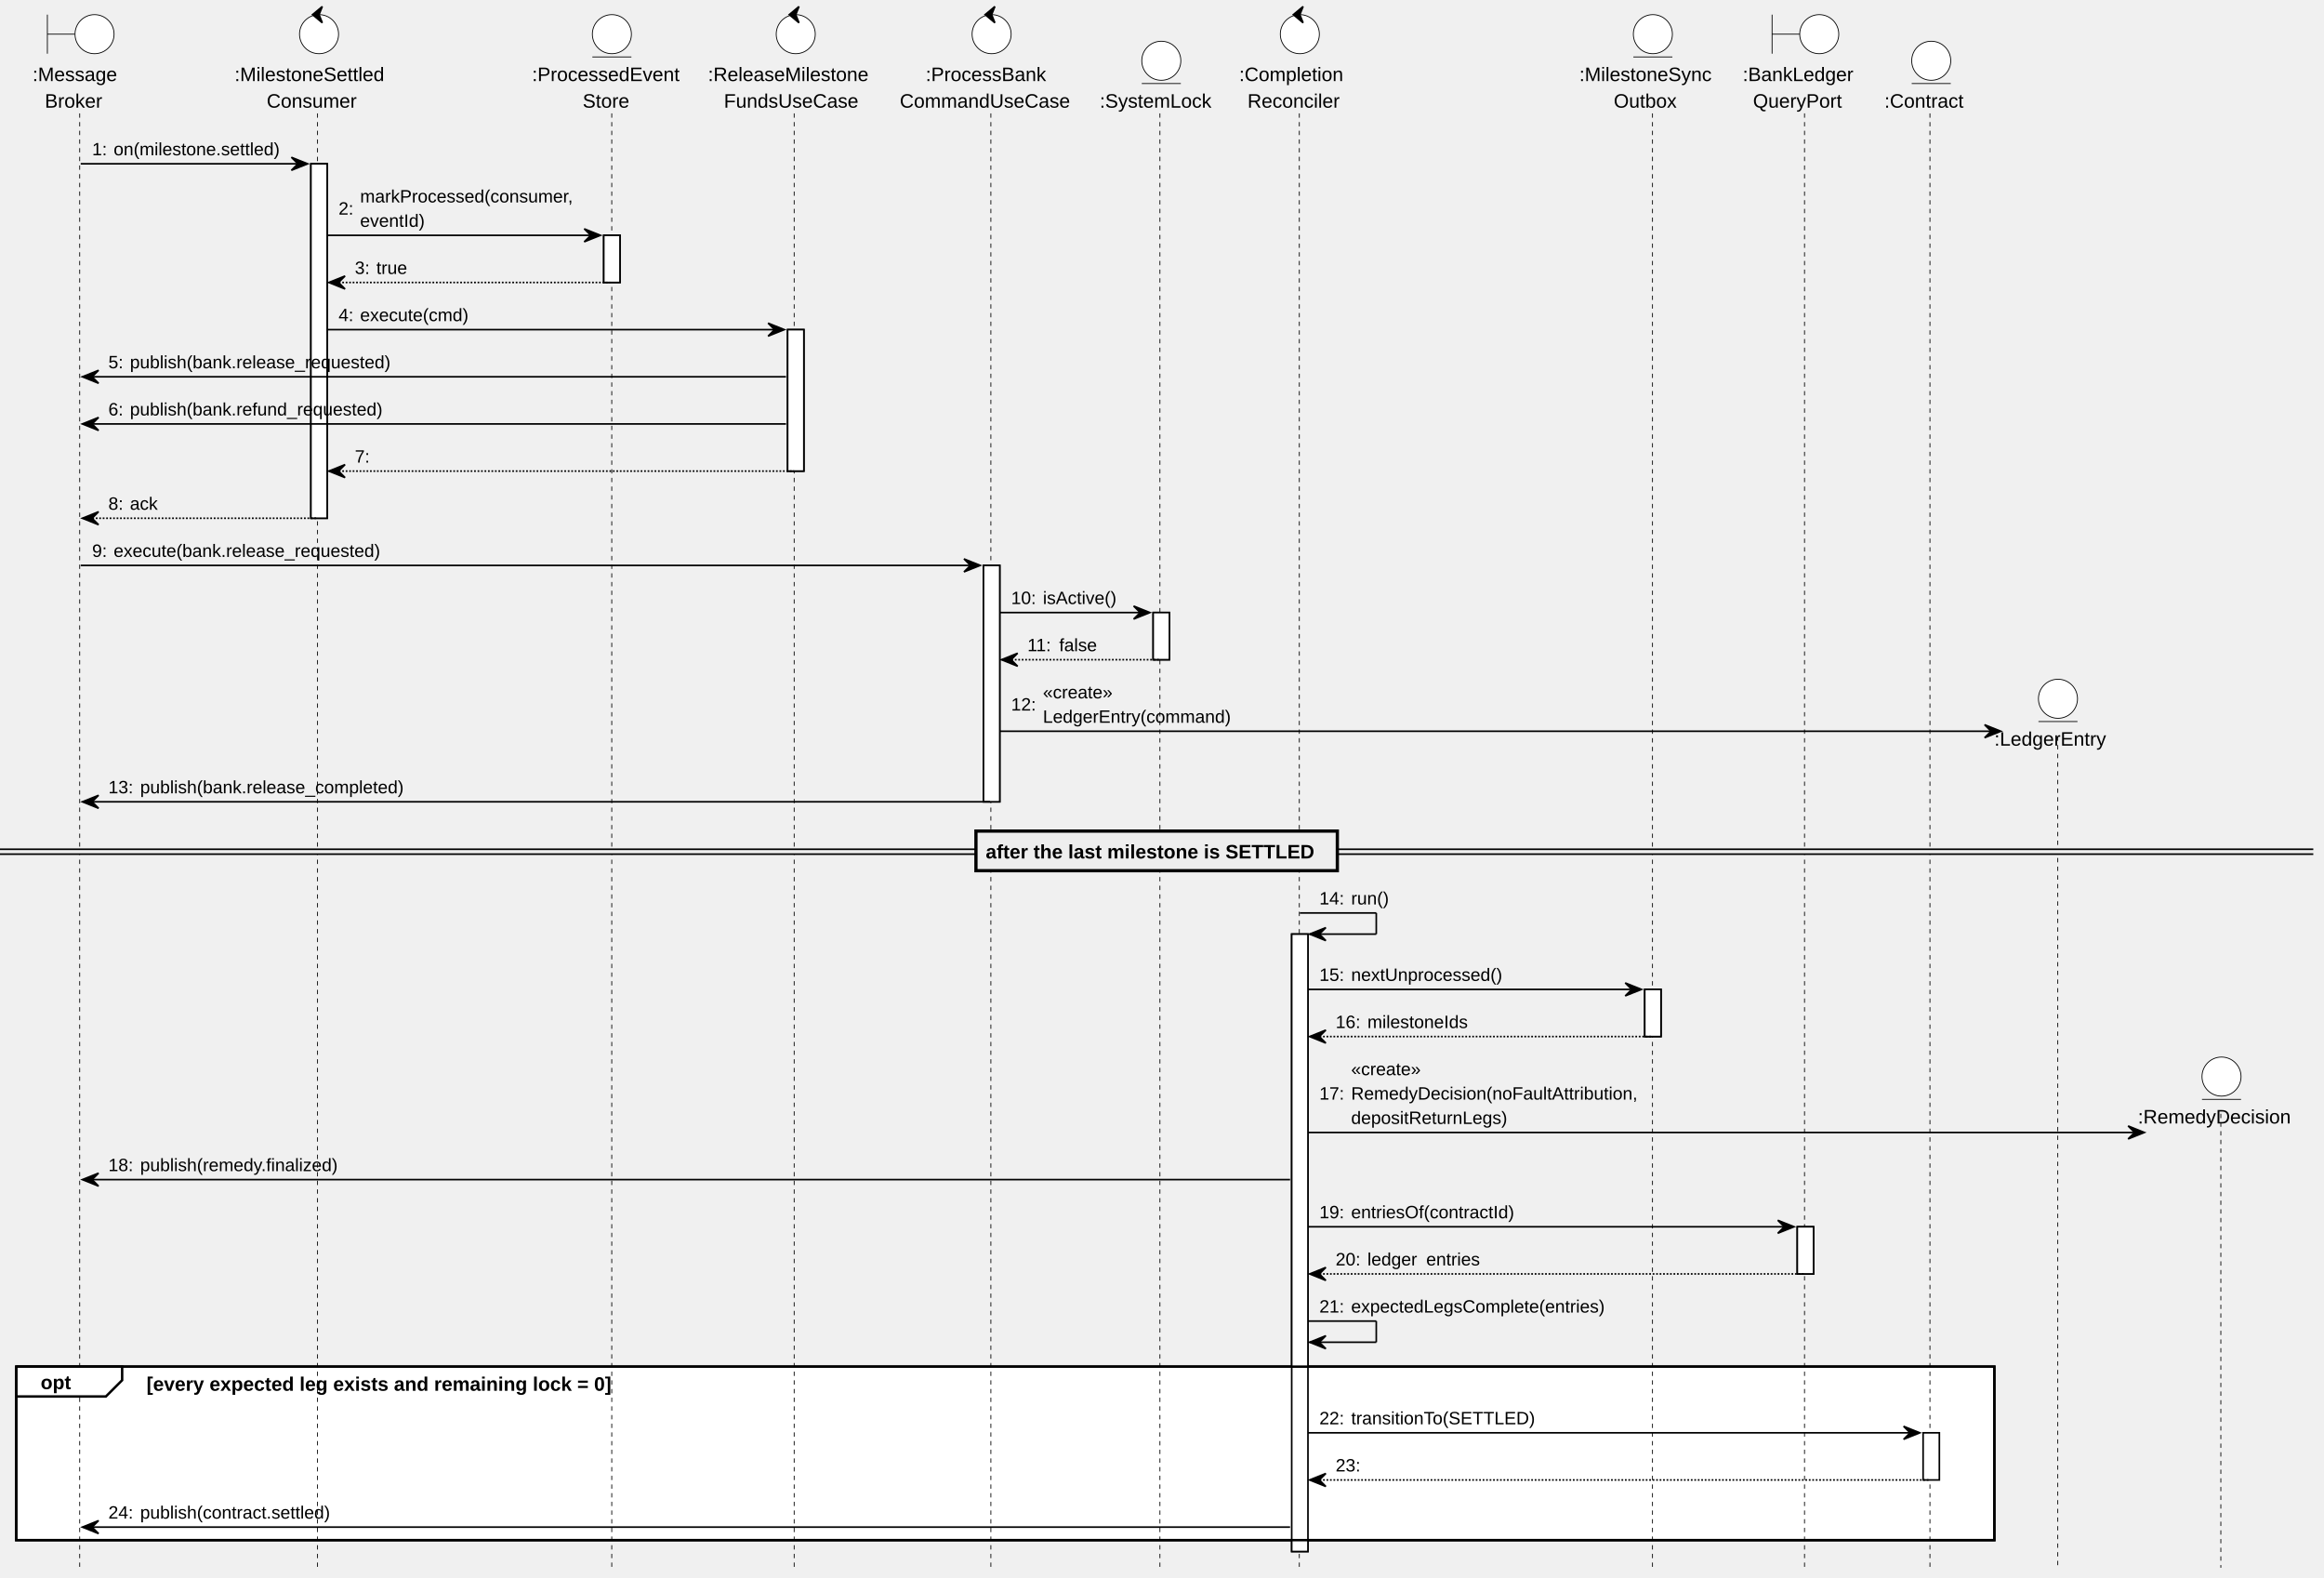
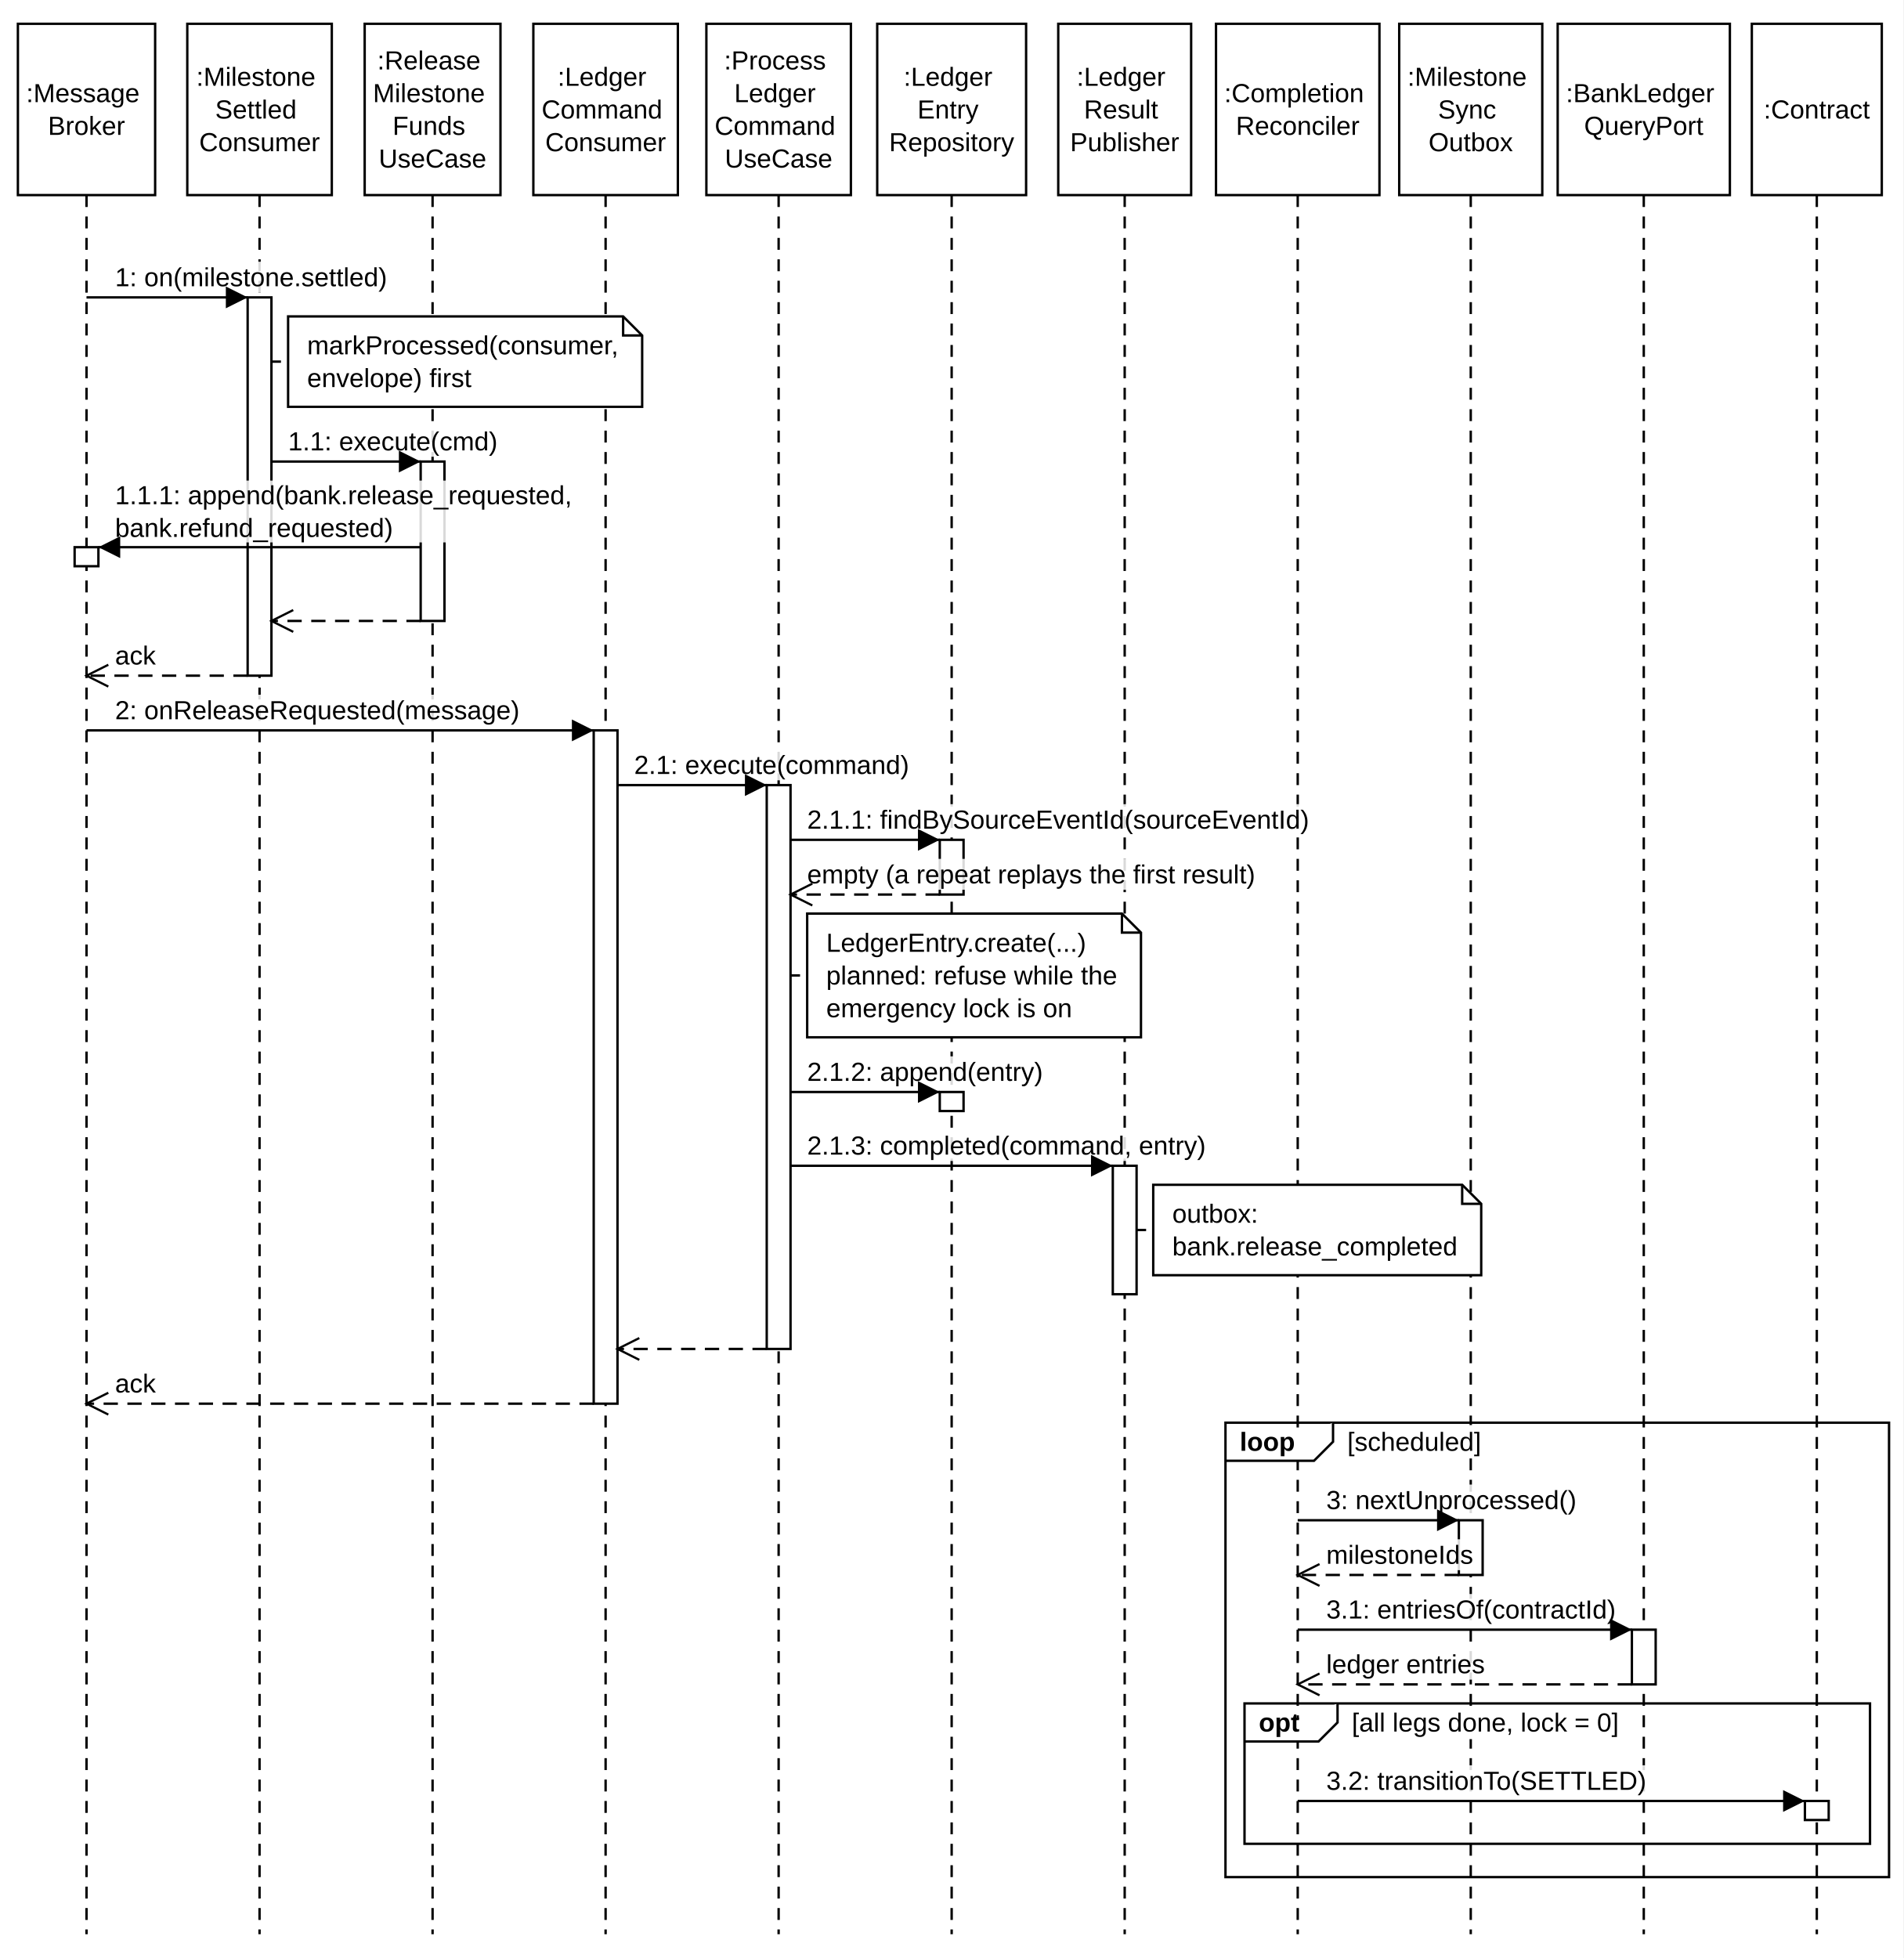
- <svg xmlns="http://www.w3.org/2000/svg" contentStyleType="text/css" height="1818.75px" preserveAspectRatio="none" style="width:2679px;height:1818px;background:#FFFFFF;" version="1.1" viewBox="0 0 2679 1818" width="2679.375px" zoomAndPan="magnify">
-   <defs />
-   <g>
-     <rect fill="#FFFFFF" height="408.478" style="stroke:#000000;stroke-width:1.875;" width="18.75" x="358.399" y="188.756" />
-     <rect fill="#FFFFFF" height="54.341" style="stroke:#000000;stroke-width:1.875;" width="18.75" x="695.967" y="271.188" />
-     <rect fill="#FFFFFF" height="163.023" style="stroke:#000000;stroke-width:1.875;" width="18.75" x="907.914" y="379.871" />
-     <rect fill="#FFFFFF" height="272.418" style="stroke:#000000;stroke-width:1.875;" width="18.75" x="1133.722" y="651.576" />
-     <rect fill="#FFFFFF" height="54.341" style="stroke:#000000;stroke-width:1.875;" width="18.75" x="1329.323" y="705.917" />
-     <rect fill="#FFFFFF" height="711.508" style="stroke:#000000;stroke-width:1.875;" width="18.75" x="1489.014" y="1076.48" />
-     <rect fill="#FFFFFF" height="54.341" style="stroke:#000000;stroke-width:1.875;" width="18.75" x="1895.975" y="1140.197" />
-     <rect fill="#FFFFFF" height="54.341" style="stroke:#000000;stroke-width:1.875;" width="18.75" x="2071.832" y="1413.743" />
-     <rect fill="#FFFFFF" height="54.341" style="stroke:#000000;stroke-width:1.875;" width="18.75" x="2216.864" y="1651.181" />
-     <rect fill="#FFFFFF" height="199.939" style="stroke:#000000;stroke-width:2.812;" width="2280.228" x="18.75" y="1574.925" />
-     <line style="stroke:#000000;stroke-width:0.938;stroke-dasharray:5.0,5.0;" x1="91.875" x2="91.875" y1="130.665" y2="1806.738" />
-     <line style="stroke:#000000;stroke-width:0.938;stroke-dasharray:5.0,5.0;" x1="366.041" x2="366.041" y1="130.665" y2="1806.738" />
-     <line style="stroke:#000000;stroke-width:0.938;stroke-dasharray:5.0,5.0;" x1="705.202" x2="705.202" y1="130.665" y2="1806.738" />
-     <line style="stroke:#000000;stroke-width:0.938;stroke-dasharray:5.0,5.0;" x1="915.481" x2="915.481" y1="130.665" y2="1806.738" />
-     <line style="stroke:#000000;stroke-width:0.938;stroke-dasharray:5.0,5.0;" x1="1142.223" x2="1142.223" y1="130.665" y2="1806.738" />
-     <line style="stroke:#000000;stroke-width:0.938;stroke-dasharray:5.0,5.0;" x1="1337.097" x2="1337.097" y1="130.665" y2="1806.738" />
-     <line style="stroke:#000000;stroke-width:0.938;stroke-dasharray:5.0,5.0;" x1="1497.8" x2="1497.8" y1="130.665" y2="1806.738" />
-     <line style="stroke:#000000;stroke-width:0.938;stroke-dasharray:5.0,5.0;" x1="1904.91" x2="1904.91" y1="130.665" y2="1806.738" />
-     <line style="stroke:#000000;stroke-width:0.938;stroke-dasharray:5.0,5.0;" x1="2080.164" x2="2080.164" y1="130.665" y2="1806.738" />
-     <line style="stroke:#000000;stroke-width:0.938;stroke-dasharray:5.0,5.0;" x1="2224.75" x2="2224.75" y1="130.665" y2="1806.738" />
-     <line style="stroke:#000000;stroke-width:0.938;stroke-dasharray:5.0,5.0;" x1="2372.103" x2="2372.103" y1="848.706" y2="1806.738" />
-     <line style="stroke:#000000;stroke-width:0.938;stroke-dasharray:5.0,5.0;" x1="2560.077" x2="2560.077" y1="1283.549" y2="1806.738" />
-     <text fill="#000000" font-family="Arial" font-size="22.5" lengthAdjust="spacing" textLength="99.833" x="37.5" y="93.428">:Message</text>
-     <text fill="#000000" font-family="Arial" font-size="22.5" lengthAdjust="spacing" textLength="71.528" x="51.653" y="124.073">Broker</text>
-     <path d="M54.604,16.875 L54.604,61.875 M54.604,39.375 L86.479,39.375 " fill="none" style="stroke:#000000;stroke-width:0.938;" />
-     <ellipse cx="108.979" cy="39.375" fill="#FFFFFF" rx="22.5" ry="22.5" style="stroke:#000000;stroke-width:0.938;" />
-     <text fill="#000000" font-family="Arial" font-size="22.5" lengthAdjust="spacing" textLength="183.466" x="270.416" y="93.428">:MilestoneSettled</text>
-     <text fill="#000000" font-family="Arial" font-size="22.5" lengthAdjust="spacing" textLength="109.441" x="307.429" y="124.073">Consumer</text>
-     <ellipse cx="367.774" cy="39.375" fill="#FFFFFF" rx="22.5" ry="22.5" style="stroke:#000000;stroke-width:0.938;" />
-     <polygon fill="#000000" points="360.274,16.875,371.524,7.5,367.774,16.875,371.524,26.25,360.274,16.875" style="stroke:#000000;stroke-width:1.875;" />
-     <text fill="#000000" font-family="Arial" font-size="22.5" lengthAdjust="spacing" textLength="172.779" x="613.327" y="93.428">:ProcessedEvent</text>
-     <text fill="#000000" font-family="Arial" font-size="22.5" lengthAdjust="spacing" textLength="56.07" x="671.682" y="124.073">Store</text>
-     <ellipse cx="705.342" cy="39.375" fill="#FFFFFF" rx="22.5" ry="22.5" style="stroke:#000000;stroke-width:0.938;" />
-     <line style="stroke:#000000;stroke-width:0.938;" x1="682.842" x2="727.842" y1="65.625" y2="65.625" />
-     <text fill="#000000" font-family="Arial" font-size="22.5" lengthAdjust="spacing" textLength="191.116" x="816.106" y="93.428">:ReleaseMilestone</text>
-     <text fill="#000000" font-family="Arial" font-size="22.5" lengthAdjust="spacing" textLength="154.329" x="834.5" y="124.073">FundsUseCase</text>
-     <ellipse cx="917.289" cy="39.375" fill="#FFFFFF" rx="22.5" ry="22.5" style="stroke:#000000;stroke-width:0.938;" />
-     <polygon fill="#000000" points="909.789,16.875,921.039,7.5,917.289,16.875,921.039,26.25,909.789,16.875" style="stroke:#000000;stroke-width:1.875;" />
-     <text fill="#000000" font-family="Arial" font-size="22.5" lengthAdjust="spacing" textLength="140.761" x="1067.091" y="93.428">:ProcessBank</text>
-     <text fill="#000000" font-family="Arial" font-size="22.5" lengthAdjust="spacing" textLength="200.499" x="1037.223" y="124.073">CommandUseCase</text>
-     <ellipse cx="1143.097" cy="39.375" fill="#FFFFFF" rx="22.5" ry="22.5" style="stroke:#000000;stroke-width:0.938;" />
-     <polygon fill="#000000" points="1135.597,16.875,1146.847,7.5,1143.097,16.875,1146.847,26.25,1135.597,16.875" style="stroke:#000000;stroke-width:1.875;" />
-     <text fill="#000000" font-family="Arial" font-size="22.5" lengthAdjust="spacing" textLength="130.703" x="1267.722" y="124.073">:SystemLock</text>
-     <ellipse cx="1338.698" cy="70.02" fill="#FFFFFF" rx="22.5" ry="22.5" style="stroke:#000000;stroke-width:0.938;" />
-     <line style="stroke:#000000;stroke-width:0.938;" x1="1316.198" x2="1361.198" y1="96.27" y2="96.27" />
-     <text fill="#000000" font-family="Arial" font-size="22.5" lengthAdjust="spacing" textLength="128.678" x="1428.425" y="93.428">:Completion</text>
-     <text fill="#000000" font-family="Arial" font-size="22.5" lengthAdjust="spacing" textLength="109.396" x="1438.066" y="124.073">Reconciler</text>
-     <ellipse cx="1498.389" cy="39.375" fill="#FFFFFF" rx="22.5" ry="22.5" style="stroke:#000000;stroke-width:0.938;" />
-     <polygon fill="#000000" points="1490.889,16.875,1502.139,7.5,1498.389,16.875,1502.139,26.25,1490.889,16.875" style="stroke:#000000;stroke-width:1.875;" />
-     <text fill="#000000" font-family="Arial" font-size="22.5" lengthAdjust="spacing" textLength="158.379" x="1820.535" y="93.428">:MilestoneSync</text>
-     <text fill="#000000" font-family="Arial" font-size="22.5" lengthAdjust="spacing" textLength="78.953" x="1860.248" y="124.073">Outbox</text>
-     <ellipse cx="1905.35" cy="39.375" fill="#FFFFFF" rx="22.5" ry="22.5" style="stroke:#000000;stroke-width:0.938;" />
-     <line style="stroke:#000000;stroke-width:0.938;" x1="1882.85" x2="1927.85" y1="65.625" y2="65.625" />
-     <text fill="#000000" font-family="Arial" font-size="22.5" lengthAdjust="spacing" textLength="133.336" x="2008.914" y="93.428">:BankLedger</text>
-     <text fill="#000000" font-family="Arial" font-size="22.5" lengthAdjust="spacing" textLength="109.576" x="2020.794" y="124.073">QueryPort</text>
-     <path d="M2042.77,16.875 L2042.77,61.875 M2042.77,39.375 L2074.645,39.375 " fill="none" style="stroke:#000000;stroke-width:0.938;" />
-     <ellipse cx="2097.145" cy="39.375" fill="#FFFFFF" rx="22.5" ry="22.5" style="stroke:#000000;stroke-width:0.938;" />
-     <text fill="#000000" font-family="Arial" font-size="22.5" lengthAdjust="spacing" textLength="96.728" x="2172.25" y="124.073">:Contract</text>
-     <ellipse cx="2226.239" cy="70.02" fill="#FFFFFF" rx="22.5" ry="22.5" style="stroke:#000000;stroke-width:0.938;" />
-     <line style="stroke:#000000;stroke-width:0.938;" x1="2203.739" x2="2248.739" y1="96.27" y2="96.27" />
-     <rect fill="#FFFFFF" height="408.478" style="stroke:#000000;stroke-width:1.875;" width="18.75" x="358.399" y="188.756" />
-     <rect fill="#FFFFFF" height="54.341" style="stroke:#000000;stroke-width:1.875;" width="18.75" x="695.967" y="271.188" />
-     <rect fill="#FFFFFF" height="163.023" style="stroke:#000000;stroke-width:1.875;" width="18.75" x="907.914" y="379.871" />
-     <rect fill="#FFFFFF" height="272.418" style="stroke:#000000;stroke-width:1.875;" width="18.75" x="1133.722" y="651.576" />
-     <rect fill="#FFFFFF" height="54.341" style="stroke:#000000;stroke-width:1.875;" width="18.75" x="1329.323" y="705.917" />
-     <rect fill="#FFFFFF" height="711.508" style="stroke:#000000;stroke-width:1.875;" width="18.75" x="1489.014" y="1076.48" />
-     <rect fill="#FFFFFF" height="54.341" style="stroke:#000000;stroke-width:1.875;" width="18.75" x="1895.975" y="1140.197" />
-     <rect fill="#FFFFFF" height="54.341" style="stroke:#000000;stroke-width:1.875;" width="18.75" x="2071.832" y="1413.743" />
-     <rect fill="#FFFFFF" height="54.341" style="stroke:#000000;stroke-width:1.875;" width="18.75" x="2216.864" y="1651.181" />
-     <polygon fill="#000000" points="335.899,181.256,354.649,188.756,335.899,196.256,343.399,188.756" style="stroke:#000000;stroke-width:1.875;" />
-     <line style="stroke:#000000;stroke-width:1.875;" x1="93.042" x2="347.149" y1="188.756" y2="188.756" />
-     <text fill="#000000" font-family="Arial" font-size="20.625" lengthAdjust="spacing" textLength="17.325" x="106.167" y="178.963">1:</text>
-     <text fill="#000000" font-family="Arial" font-size="20.625" lengthAdjust="spacing" textLength="204.908" x="130.992" y="178.963">on(milestone.settled)</text>
-     <polygon fill="#000000" points="673.467,263.688,692.217,271.188,673.467,278.688,680.967,271.188" style="stroke:#000000;stroke-width:1.875;" />
-     <line style="stroke:#000000;stroke-width:1.875;" x1="377.149" x2="684.717" y1="271.188" y2="271.188" />
-     <text fill="#000000" font-family="Arial" font-size="20.625" lengthAdjust="spacing" textLength="17.325" x="390.274" y="247.35">2:</text>
-     <text fill="#000000" font-family="Arial" font-size="20.625" lengthAdjust="spacing" textLength="258.368" x="415.099" y="233.304">markProcessed(consumer,</text>
-     <text fill="#000000" font-family="Arial" font-size="20.625" lengthAdjust="spacing" textLength="79.797" x="415.099" y="261.396">eventId)</text>
-     <polygon fill="#000000" points="397.774,318.03,379.024,325.53,397.774,333.03,390.274,325.53" style="stroke:#000000;stroke-width:1.875;" />
-     <line style="stroke:#000000;stroke-width:1.875;stroke-dasharray:2.0,2.0;" x1="386.524" x2="703.467" y1="325.53" y2="325.53" />
-     <text fill="#000000" font-family="Arial" font-size="20.625" lengthAdjust="spacing" textLength="17.325" x="409.024" y="315.736">3:</text>
-     <text fill="#000000" font-family="Arial" font-size="20.625" lengthAdjust="spacing" textLength="40.342" x="433.849" y="315.736">true</text>
-     <polygon fill="#000000" points="885.414,372.371,904.164,379.871,885.414,387.371,892.914,379.871" style="stroke:#000000;stroke-width:1.875;" />
-     <line style="stroke:#000000;stroke-width:1.875;" x1="377.149" x2="896.664" y1="379.871" y2="379.871" />
-     <text fill="#000000" font-family="Arial" font-size="20.625" lengthAdjust="spacing" textLength="17.325" x="390.274" y="370.077">4:</text>
-     <text fill="#000000" font-family="Arial" font-size="20.625" lengthAdjust="spacing" textLength="130.143" x="415.099" y="370.077">execute(cmd)</text>
-     <polygon fill="#000000" points="113.667,426.712,94.917,434.212,113.667,441.712,106.167,434.212" style="stroke:#000000;stroke-width:1.875;" />
-     <line style="stroke:#000000;stroke-width:1.875;" x1="102.417" x2="906.039" y1="434.212" y2="434.212" />
-     <text fill="#000000" font-family="Arial" font-size="20.625" lengthAdjust="spacing" textLength="17.325" x="124.917" y="424.419">5:</text>
-     <text fill="#000000" font-family="Arial" font-size="20.625" lengthAdjust="spacing" textLength="315.498" x="149.742" y="424.419">publish(bank.release_requested)</text>
-     <polygon fill="#000000" points="113.667,481.053,94.917,488.553,113.667,496.053,106.167,488.553" style="stroke:#000000;stroke-width:1.875;" />
-     <line style="stroke:#000000;stroke-width:1.875;" x1="102.417" x2="906.039" y1="488.553" y2="488.553" />
-     <text fill="#000000" font-family="Arial" font-size="20.625" lengthAdjust="spacing" textLength="17.325" x="124.917" y="478.76">6:</text>
-     <text fill="#000000" font-family="Arial" font-size="20.625" lengthAdjust="spacing" textLength="310.734" x="149.742" y="478.76">publish(bank.refund_requested)</text>
-     <polygon fill="#000000" points="397.774,535.394,379.024,542.894,397.774,550.394,390.274,542.894" style="stroke:#000000;stroke-width:1.875;" />
-     <line style="stroke:#000000;stroke-width:1.875;stroke-dasharray:2.0,2.0;" x1="386.524" x2="915.414" y1="542.894" y2="542.894" />
-     <text fill="#000000" font-family="Arial" font-size="20.625" lengthAdjust="spacing" textLength="17.325" x="409.024" y="533.101">7:</text>
-     <text fill="#000000" font-family="Arial" font-size="20.625" lengthAdjust="spacing" textLength="5.362" x="433.849" y="533.101"> </text>
-     <polygon fill="#000000" points="113.667,589.735,94.917,597.235,113.667,604.735,106.167,597.235" style="stroke:#000000;stroke-width:1.875;" />
-     <line style="stroke:#000000;stroke-width:1.875;stroke-dasharray:2.0,2.0;" x1="102.417" x2="365.899" y1="597.235" y2="597.235" />
-     <text fill="#000000" font-family="Arial" font-size="20.625" lengthAdjust="spacing" textLength="17.325" x="124.917" y="587.442">8:</text>
-     <text fill="#000000" font-family="Arial" font-size="20.625" lengthAdjust="spacing" textLength="32.484" x="149.742" y="587.442">ack</text>
-     <polygon fill="#000000" points="1111.222,644.076,1129.972,651.576,1111.222,659.076,1118.722,651.576" style="stroke:#000000;stroke-width:1.875;" />
-     <line style="stroke:#000000;stroke-width:1.875;" x1="93.042" x2="1122.472" y1="651.576" y2="651.576" />
-     <text fill="#000000" font-family="Arial" font-size="20.625" lengthAdjust="spacing" textLength="17.325" x="106.167" y="641.783">9:</text>
-     <text fill="#000000" font-family="Arial" font-size="20.625" lengthAdjust="spacing" textLength="320.015" x="130.992" y="641.783">execute(bank.release_requested)</text>
-     <polygon fill="#000000" points="1306.823,698.417,1325.573,705.917,1306.823,713.417,1314.323,705.917" style="stroke:#000000;stroke-width:1.875;" />
-     <line style="stroke:#000000;stroke-width:1.875;" x1="1152.472" x2="1318.073" y1="705.917" y2="705.917" />
-     <text fill="#000000" font-family="Arial" font-size="20.625" lengthAdjust="spacing" textLength="29.122" x="1165.597" y="696.124">10:</text>
-     <text fill="#000000" font-family="Arial" font-size="20.625" lengthAdjust="spacing" textLength="85.531" x="1202.219" y="696.124">isActive()</text>
-     <polygon fill="#000000" points="1173.097,752.758,1154.347,760.258,1173.097,767.758,1165.597,760.258" style="stroke:#000000;stroke-width:1.875;" />
-     <line style="stroke:#000000;stroke-width:1.875;stroke-dasharray:2.0,2.0;" x1="1161.847" x2="1336.823" y1="760.258" y2="760.258" />
-     <text fill="#000000" font-family="Arial" font-size="20.625" lengthAdjust="spacing" textLength="29.122" x="1184.347" y="750.465">11:</text>
-     <text fill="#000000" font-family="Arial" font-size="20.625" lengthAdjust="spacing" textLength="45.498" x="1220.969" y="750.465">false</text>
-     <polygon fill="#000000" points="2287.728,835.19,2306.478,842.69,2287.728,850.19,2295.228,842.69" style="stroke:#000000;stroke-width:1.875;" />
-     <line style="stroke:#000000;stroke-width:1.875;" x1="1152.472" x2="2298.978" y1="842.69" y2="842.69" />
-     <text fill="#000000" font-family="Arial" font-size="20.625" lengthAdjust="spacing" textLength="29.122" x="1165.597" y="818.851">12:</text>
-     <text fill="#000000" font-family="Arial" font-size="20.625" lengthAdjust="spacing" textLength="81.695" x="1202.219" y="804.806">«create»</text>
-     <text fill="#000000" font-family="Arial" font-size="20.625" lengthAdjust="spacing" textLength="228.977" x="1202.219" y="832.897">LedgerEntry(command)</text>
-     <text fill="#000000" font-family="Arial" font-size="22.5" lengthAdjust="spacing" textLength="135.473" x="2298.978" y="859.311">:LedgerEntry</text>
-     <ellipse cx="2372.34" cy="805.258" fill="#FFFFFF" rx="22.5" ry="22.5" style="stroke:#000000;stroke-width:0.938;" />
-     <line style="stroke:#000000;stroke-width:0.938;" x1="2349.84" x2="2394.84" y1="831.508" y2="831.508" />
-     <polygon fill="#000000" points="113.667,916.494,94.917,923.994,113.667,931.494,106.167,923.994" style="stroke:#000000;stroke-width:1.875;" />
-     <line style="stroke:#000000;stroke-width:1.875;" x1="102.417" x2="1141.222" y1="923.994" y2="923.994" />
-     <text fill="#000000" font-family="Arial" font-size="20.625" lengthAdjust="spacing" textLength="29.122" x="124.917" y="914.201">13:</text>
-     <text fill="#000000" font-family="Arial" font-size="20.625" lengthAdjust="spacing" textLength="319.706" x="161.539" y="914.201">publish(bank.release_completed)</text>
-     <rect fill="#EEEEEE" height="5.625" style="stroke:#EEEEEE;stroke-width:1.875;" width="2666.653" x="0" y="978.692" />
-     <line style="stroke:#000000;stroke-width:1.875;" x1="0" x2="2666.653" y1="978.692" y2="978.692" />
-     <line style="stroke:#000000;stroke-width:1.875;" x1="0" x2="2666.653" y1="984.317" y2="984.317" />
-     <rect fill="#EEEEEE" height="45.645" style="stroke:#000000;stroke-width:3.75;" width="416.594" x="1125.03" y="957.744" />
-     <text fill="#000000" font-family="Arial" font-size="22.5" font-weight="bold" lengthAdjust="spacing" textLength="384.494" x="1136.28" y="989.297">after the last milestone is SETTLED</text>
-     <line style="stroke:#000000;stroke-width:1.875;" x1="1498.389" x2="1586.514" y1="1052.105" y2="1052.105" />
-     <line style="stroke:#000000;stroke-width:1.875;" x1="1586.514" x2="1586.514" y1="1052.105" y2="1076.48" />
-     <line style="stroke:#000000;stroke-width:1.875;" x1="1509.639" x2="1586.514" y1="1076.48" y2="1076.48" />
-     <polygon fill="#000000" points="1528.389,1068.98,1509.639,1076.48,1528.389,1083.98,1520.889,1076.48" style="stroke:#000000;stroke-width:1.875;" />
-     <text fill="#000000" font-family="Arial" font-size="20.625" lengthAdjust="spacing" textLength="29.122" x="1520.889" y="1042.312">14:</text>
-     <text fill="#000000" font-family="Arial" font-size="20.625" lengthAdjust="spacing" textLength="46.385" x="1557.511" y="1042.312">run()</text>
-     <polygon fill="#000000" points="1873.475,1132.697,1892.225,1140.197,1873.475,1147.697,1880.975,1140.197" style="stroke:#000000;stroke-width:1.875;" />
-     <line style="stroke:#000000;stroke-width:1.875;" x1="1507.764" x2="1884.725" y1="1140.197" y2="1140.197" />
-     <text fill="#000000" font-family="Arial" font-size="20.625" lengthAdjust="spacing" textLength="29.122" x="1520.889" y="1130.403">15:</text>
-     <text fill="#000000" font-family="Arial" font-size="20.625" lengthAdjust="spacing" textLength="182.22" x="1557.511" y="1130.403">nextUnprocessed()</text>
-     <polygon fill="#000000" points="1528.389,1187.037,1509.639,1194.537,1528.389,1202.037,1520.889,1194.537" style="stroke:#000000;stroke-width:1.875;" />
-     <line style="stroke:#000000;stroke-width:1.875;stroke-dasharray:2.0,2.0;" x1="1517.139" x2="1903.475" y1="1194.537" y2="1194.537" />
-     <text fill="#000000" font-family="Arial" font-size="20.625" lengthAdjust="spacing" textLength="29.122" x="1539.639" y="1184.744">16:</text>
-     <text fill="#000000" font-family="Arial" font-size="20.625" lengthAdjust="spacing" textLength="125.296" x="1576.261" y="1184.744">milestoneIds</text>
-     <polygon fill="#000000" points="2453.202,1297.561,2471.952,1305.061,2453.202,1312.561,2460.702,1305.061" style="stroke:#000000;stroke-width:1.875;" />
-     <line style="stroke:#000000;stroke-width:1.875;" x1="1507.764" x2="2464.452" y1="1305.061" y2="1305.061" />
-     <text fill="#000000" font-family="Arial" font-size="20.625" lengthAdjust="spacing" textLength="29.122" x="1520.889" y="1267.177">17:</text>
-     <text fill="#000000" font-family="Arial" font-size="20.625" lengthAdjust="spacing" textLength="81.695" x="1557.511" y="1239.085">«create»</text>
-     <text fill="#000000" font-family="Arial" font-size="20.625" lengthAdjust="spacing" textLength="350.973" x="1557.511" y="1267.177">RemedyDecision(noFaultAttribution,</text>
-     <text fill="#000000" font-family="Arial" font-size="20.625" lengthAdjust="spacing" textLength="189.233" x="1557.511" y="1295.267">depositReturnLegs)</text>
-     <text fill="#000000" font-family="Arial" font-size="22.5" lengthAdjust="spacing" textLength="181.576" x="2464.452" y="1294.718">:RemedyDecision</text>
-     <ellipse cx="2560.865" cy="1240.665" fill="#FFFFFF" rx="22.5" ry="22.5" style="stroke:#000000;stroke-width:0.938;" />
-     <line style="stroke:#000000;stroke-width:0.938;" x1="2538.365" x2="2583.365" y1="1266.915" y2="1266.915" />
-     <polygon fill="#000000" points="113.667,1351.902,94.917,1359.402,113.667,1366.902,106.167,1359.402" style="stroke:#000000;stroke-width:1.875;" />
-     <line style="stroke:#000000;stroke-width:1.875;" x1="102.417" x2="1487.139" y1="1359.402" y2="1359.402" />
-     <text fill="#000000" font-family="Arial" font-size="20.625" lengthAdjust="spacing" textLength="29.122" x="124.917" y="1349.609">18:</text>
-     <text fill="#000000" font-family="Arial" font-size="20.625" lengthAdjust="spacing" textLength="244.941" x="161.539" y="1349.609">publish(remedy.finalized)</text>
-     <polygon fill="#000000" points="2049.332,1406.243,2068.082,1413.743,2049.332,1421.243,2056.832,1413.743" style="stroke:#000000;stroke-width:1.875;" />
-     <line style="stroke:#000000;stroke-width:1.875;" x1="1507.764" x2="2060.582" y1="1413.743" y2="1413.743" />
-     <text fill="#000000" font-family="Arial" font-size="20.625" lengthAdjust="spacing" textLength="29.122" x="1520.889" y="1403.95">19:</text>
-     <text fill="#000000" font-family="Arial" font-size="20.625" lengthAdjust="spacing" textLength="202.433" x="1557.511" y="1403.95">entriesOf(contractId)</text>
-     <polygon fill="#000000" points="1528.389,1460.584,1509.639,1468.084,1528.389,1475.584,1520.889,1468.084" style="stroke:#000000;stroke-width:1.875;" />
-     <line style="stroke:#000000;stroke-width:1.875;stroke-dasharray:2.0,2.0;" x1="1517.139" x2="2079.332" y1="1468.084" y2="1468.084" />
-     <text fill="#000000" font-family="Arial" font-size="20.625" lengthAdjust="spacing" textLength="29.122" x="1539.639" y="1458.291">20:</text>
-     <text fill="#000000" font-family="Arial" font-size="20.625" lengthAdjust="spacing" textLength="62.473" x="1576.261" y="1458.291">ledger</text>
-     <text fill="#000000" font-family="Arial" font-size="20.625" lengthAdjust="spacing" textLength="5.362" x="1638.734" y="1458.291"> </text>
-     <text fill="#000000" font-family="Arial" font-size="20.625" lengthAdjust="spacing" textLength="67.175" x="1644.097" y="1458.291">entries</text>
-     <line style="stroke:#000000;stroke-width:1.875;" x1="1507.764" x2="1586.514" y1="1522.425" y2="1522.425" />
-     <line style="stroke:#000000;stroke-width:1.875;" x1="1586.514" x2="1586.514" y1="1522.425" y2="1546.8" />
-     <line style="stroke:#000000;stroke-width:1.875;" x1="1509.639" x2="1586.514" y1="1546.8" y2="1546.8" />
-     <polygon fill="#000000" points="1528.389,1539.3,1509.639,1546.8,1528.389,1554.3,1520.889,1546.8" style="stroke:#000000;stroke-width:1.875;" />
-     <text fill="#000000" font-family="Arial" font-size="20.625" lengthAdjust="spacing" textLength="29.122" x="1520.889" y="1512.632">21:</text>
-     <text fill="#000000" font-family="Arial" font-size="20.625" lengthAdjust="spacing" textLength="306.588" x="1557.511" y="1512.632">expectedLegsComplete(entries)</text>
-     <path d="M18.75,1574.925 L140.807,1574.925 L140.807,1590.57 L122.057,1609.32 L18.75,1609.32 L18.75,1574.925 " fill="#FFFFFF" style="stroke:#000000;stroke-width:2.812;" />
-     <rect fill="none" height="199.939" style="stroke:#000000;stroke-width:2.812;" width="2280.228" x="18.75" y="1574.925" />
-     <text fill="#000000" font-family="Arial" font-size="22.5" font-weight="bold" lengthAdjust="spacing" textLength="37.682" x="46.875" y="1600.852">opt</text>
-     <text fill="#000000" font-family="Arial" font-size="22.5" font-weight="bold" lengthAdjust="spacing" textLength="554.933" x="168.932" y="1602.727">[every expected leg exists and remaining lock = 0]</text>
-     <polygon fill="#000000" points="2194.364,1643.681,2213.114,1651.181,2194.364,1658.681,2201.864,1651.181" style="stroke:#000000;stroke-width:1.875;" />
-     <line style="stroke:#000000;stroke-width:1.875;" x1="1507.764" x2="2205.614" y1="1651.181" y2="1651.181" />
-     <text fill="#000000" font-family="Arial" font-size="20.625" lengthAdjust="spacing" textLength="29.122" x="1520.889" y="1641.388">22:</text>
-     <text fill="#000000" font-family="Arial" font-size="20.625" lengthAdjust="spacing" textLength="212.848" x="1557.511" y="1641.388">transitionTo(SETTLED)</text>
-     <polygon fill="#000000" points="1528.389,1698.022,1509.639,1705.522,1528.389,1713.022,1520.889,1705.522" style="stroke:#000000;stroke-width:1.875;" />
-     <line style="stroke:#000000;stroke-width:1.875;stroke-dasharray:2.0,2.0;" x1="1517.139" x2="2224.364" y1="1705.522" y2="1705.522" />
-     <text fill="#000000" font-family="Arial" font-size="20.625" lengthAdjust="spacing" textLength="29.122" x="1539.639" y="1695.729">23:</text>
-     <text fill="#000000" font-family="Arial" font-size="20.625" lengthAdjust="spacing" textLength="5.362" x="1576.261" y="1695.729"> </text>
-     <polygon fill="#000000" points="113.667,1752.363,94.917,1759.863,113.667,1767.363,106.167,1759.863" style="stroke:#000000;stroke-width:1.875;" />
-     <line style="stroke:#000000;stroke-width:1.875;" x1="102.417" x2="1487.139" y1="1759.863" y2="1759.863" />
-     <text fill="#000000" font-family="Arial" font-size="20.625" lengthAdjust="spacing" textLength="29.122" x="124.917" y="1750.07">24:</text>
-     <text fill="#000000" font-family="Arial" font-size="20.625" lengthAdjust="spacing" textLength="235.33" x="161.539" y="1750.07">publish(contract.settled)</text>
-   </g>
+ <svg xmlns="http://www.w3.org/2000/svg" width="800" height="823" viewBox="0 0 800 823" font-family="Arial" font-size="12">
+   <defs>
+     <marker id="fill" viewBox="0 0 12 12" refX="11" refY="6" markerWidth="11" markerHeight="11" markerUnits="userSpaceOnUse" orient="auto">
+       <path d="M1,1 L11,6 L1,11 Z" fill="black" />
+     </marker>
+     <marker id="open" viewBox="0 0 12 12" refX="11" refY="6" markerWidth="11" markerHeight="11" markerUnits="userSpaceOnUse" orient="auto">
+       <path d="M1,1 L11,6 L1,11" fill="none" stroke="black" />
+     </marker>
+   </defs>
+   <rect width="800" height="823" fill="white" />
+   <line x1="36.364" y1="82" x2="36.364" y2="813" stroke="black" stroke-dasharray="5,4" />
+   <rect x="7.52" y="10" width="57.688" height="72" fill="white" stroke="black" />
+   <text text-anchor="middle" dominant-baseline="central" font-size="11">
+     <tspan x="36.364" y="39.125">:Message</tspan>
+     <tspan x="36.364" y="52.875">Broker</tspan>
+   </text>
+   <line x1="109.091" y1="82" x2="109.091" y2="813" stroke="black" stroke-dasharray="5,4" />
+   <rect x="78.72" y="10" width="60.742" height="72" fill="white" stroke="black" />
+   <text text-anchor="middle" dominant-baseline="central" font-size="11">
+     <tspan x="109.091" y="32.25">:Milestone</tspan>
+     <tspan x="109.091" y="46.0">Settled</tspan>
+     <tspan x="109.091" y="59.75">Consumer</tspan>
+   </text>
+   <line x1="181.818" y1="82" x2="181.818" y2="813" stroke="black" stroke-dasharray="5,4" />
+   <rect x="153.279" y="10" width="57.078" height="72" fill="white" stroke="black" />
+   <text text-anchor="middle" dominant-baseline="central" font-size="11">
+     <tspan x="181.818" y="25.375">:Release</tspan>
+     <tspan x="181.818" y="39.125">Milestone</tspan>
+     <tspan x="181.818" y="52.875">Funds</tspan>
+     <tspan x="181.818" y="66.625">UseCase</tspan>
+   </text>
+   <line x1="254.545" y1="82" x2="254.545" y2="813" stroke="black" stroke-dasharray="5,4" />
+   <rect x="224.174" y="10" width="60.742" height="72" fill="white" stroke="black" />
+   <text text-anchor="middle" dominant-baseline="central" font-size="11">
+     <tspan x="254.545" y="32.25">:Ledger</tspan>
+     <tspan x="254.545" y="46.0">Command</tspan>
+     <tspan x="254.545" y="59.75">Consumer</tspan>
+   </text>
+   <line x1="327.273" y1="82" x2="327.273" y2="813" stroke="black" stroke-dasharray="5,4" />
+   <rect x="296.902" y="10" width="60.742" height="72" fill="white" stroke="black" />
+   <text text-anchor="middle" dominant-baseline="central" font-size="11">
+     <tspan x="327.273" y="25.375">:Process</tspan>
+     <tspan x="327.273" y="39.125">Ledger</tspan>
+     <tspan x="327.273" y="52.875">Command</tspan>
+     <tspan x="327.273" y="66.625">UseCase</tspan>
+   </text>
+   <line x1="400" y1="82" x2="400" y2="813" stroke="black" stroke-dasharray="5,4" />
+   <rect x="368.711" y="10" width="62.578" height="72" fill="white" stroke="black" />
+   <text text-anchor="middle" dominant-baseline="central" font-size="11">
+     <tspan x="400" y="32.25">:Ledger</tspan>
+     <tspan x="400" y="46.0">Entry</tspan>
+     <tspan x="400" y="59.75">Repository</tspan>
+   </text>
+   <line x1="472.727" y1="82" x2="472.727" y2="813" stroke="black" stroke-dasharray="5,4" />
+   <rect x="444.798" y="10" width="55.859" height="72" fill="white" stroke="black" />
+   <text text-anchor="middle" dominant-baseline="central" font-size="11">
+     <tspan x="472.727" y="32.25">:Ledger</tspan>
+     <tspan x="472.727" y="46.0">Result</tspan>
+     <tspan x="472.727" y="59.75">Publisher</tspan>
+   </text>
+   <line x1="545.455" y1="82" x2="545.455" y2="813" stroke="black" stroke-dasharray="5,4" />
+   <rect x="511.107" y="10" width="68.695" height="72" fill="white" stroke="black" />
+   <text text-anchor="middle" dominant-baseline="central" font-size="11">
+     <tspan x="545.455" y="39.125">:Completion</tspan>
+     <tspan x="545.455" y="52.875">Reconciler</tspan>
+   </text>
+   <line x1="618.182" y1="82" x2="618.182" y2="813" stroke="black" stroke-dasharray="5,4" />
+   <rect x="588.115" y="10" width="60.133" height="72" fill="white" stroke="black" />
+   <text text-anchor="middle" dominant-baseline="central" font-size="11">
+     <tspan x="618.182" y="32.25">:Milestone</tspan>
+     <tspan x="618.182" y="46.0">Sync</tspan>
+     <tspan x="618.182" y="59.75">Outbox</tspan>
+   </text>
+   <line x1="690.909" y1="82" x2="690.909" y2="813" stroke="black" stroke-dasharray="5,4" />
+   <rect x="654.722" y="10" width="72.375" height="72" fill="white" stroke="black" />
+   <text text-anchor="middle" dominant-baseline="central" font-size="11">
+     <tspan x="690.909" y="39.125">:BankLedger</tspan>
+     <tspan x="690.909" y="52.875">QueryPort</tspan>
+   </text>
+   <line x1="763.636" y1="82" x2="763.636" y2="813" stroke="black" stroke-dasharray="5,4" />
+   <rect x="736.324" y="10" width="54.625" height="72" fill="white" stroke="black" />
+   <text text-anchor="middle" dominant-baseline="central" font-size="11">
+     <tspan x="763.636" y="46.0">:Contract</tspan>
+   </text>
+   <rect x="31.364" y="230" width="10" height="8" fill="white" stroke="black" />
+   <rect x="176.818" y="194" width="10" height="67" fill="white" stroke="black" />
+   <rect x="104.091" y="125" width="10" height="159" fill="white" stroke="black" />
+   <rect x="395" y="353" width="10" height="23" fill="white" stroke="black" />
+   <rect x="395" y="459" width="10" height="8" fill="white" stroke="black" />
+   <rect x="467.727" y="490" width="10" height="54" fill="white" stroke="black" />
+   <rect x="322.273" y="330" width="10" height="237" fill="white" stroke="black" />
+   <rect x="249.545" y="307" width="10" height="283" fill="white" stroke="black" />
+   <rect x="613.182" y="639" width="10" height="23" fill="white" stroke="black" />
+   <rect x="685.909" y="685" width="10" height="23" fill="white" stroke="black" />
+   <rect x="758.636" y="757" width="10" height="8" fill="white" stroke="black" />
+   <rect x="515.091" y="598" width="278.909" height="191" fill="none" stroke="black" />
+   <path d="M515.091,614 L552.302,614 L560.302,606 L560.302,598" fill="white" stroke="black" />
+   <text text-anchor="start" dominant-baseline="central" font-size="11" font-weight="bold">
+     <tspan x="521.091" y="606.0">loop</tspan>
+   </text>
+   <rect x="564.302" y="599" width="60.258" height="14" fill="white" />
+   <text text-anchor="start" dominant-baseline="central" font-size="11">
+     <tspan x="566.302" y="606.0">[scheduled]</tspan>
+   </text>
+   <rect x="523.091" y="716" width="262.909" height="59" fill="none" stroke="black" />
+   <path d="M523.091,732 L554.192,732 L562.192,724 L562.192,716" fill="white" stroke="black" />
+   <text text-anchor="start" dominant-baseline="central" font-size="11" font-weight="bold">
+     <tspan x="529.091" y="724.0">opt</tspan>
+   </text>
+   <rect x="566.192" y="717" width="116.199" height="14" fill="white" />
+   <text text-anchor="start" dominant-baseline="central" font-size="11">
+     <tspan x="568.192" y="724.0">[all legs done, lock = 0]</tspan>
+   </text>
+   <rect x="46.364" y="110" width="118.328" height="13" fill="white" opacity="0.85" />
+   <text text-anchor="start" dominant-baseline="central" font-size="11">
+     <tspan x="48.364" y="116.5">1: on(milestone.settled)</tspan>
+   </text>
+   <line x1="36.364" y1="125" x2="104.091" y2="125" stroke="black" marker-end="url(#fill)" />
+   <rect x="119.091" y="179" width="92.031" height="13" fill="white" opacity="0.85" />
+   <text text-anchor="start" dominant-baseline="central" font-size="11">
+     <tspan x="121.091" y="185.5">1.1: execute(cmd)</tspan>
+   </text>
+   <line x1="114.091" y1="194" x2="176.818" y2="194" stroke="black" marker-end="url(#fill)" />
+   <rect x="46.364" y="202" width="196.016" height="26" fill="white" opacity="0.85" />
+   <text text-anchor="start" dominant-baseline="central" font-size="11">
+     <tspan x="48.364" y="208.125">1.1.1: append(bank.release_requested,</tspan>
+     <tspan x="48.364" y="221.875">bank.refund_requested)</tspan>
+   </text>
+   <line x1="176.818" y1="230" x2="41.364" y2="230" stroke="black" marker-end="url(#fill)" />
+   <rect x="119.091" y="246" width="4.0" height="13" fill="white" opacity="0.85" />
+   <text text-anchor="start" dominant-baseline="central" font-size="11">
+     <tspan x="121.091" y="252.5" />
+   </text>
+   <line x1="176.818" y1="261" x2="114.091" y2="261" stroke="black" stroke-dasharray="6,4" marker-end="url(#open)" />
+   <rect x="46.364" y="269" width="21.117" height="13" fill="white" opacity="0.85" />
+   <text text-anchor="start" dominant-baseline="central" font-size="11">
+     <tspan x="48.364" y="275.5">ack</tspan>
+   </text>
+   <line x1="104.091" y1="284" x2="36.364" y2="284" stroke="black" stroke-dasharray="6,4" marker-end="url(#open)" />
+   <rect x="46.364" y="292" width="173.984" height="13" fill="white" opacity="0.85" />
+   <text text-anchor="start" dominant-baseline="central" font-size="11">
+     <tspan x="48.364" y="298.5">2: onReleaseRequested(message)</tspan>
+   </text>
+   <line x1="36.364" y1="307" x2="249.545" y2="307" stroke="black" marker-end="url(#fill)" />
+   <rect x="264.545" y="315" width="119.547" height="13" fill="white" opacity="0.85" />
+   <text text-anchor="start" dominant-baseline="central" font-size="11">
+     <tspan x="266.545" y="321.5">2.1: execute(command)</tspan>
+   </text>
+   <line x1="259.545" y1="330" x2="322.273" y2="330" stroke="black" marker-end="url(#fill)" />
+   <rect x="337.273" y="338" width="214.93" height="13" fill="white" opacity="0.85" />
+   <text text-anchor="start" dominant-baseline="central" font-size="11">
+     <tspan x="339.273" y="344.5">2.1.1: findBySourceEventId(sourceEventId)</tspan>
+   </text>
+   <line x1="332.273" y1="353" x2="395" y2="353" stroke="black" marker-end="url(#fill)" />
+   <rect x="337.273" y="361" width="192.281" height="13" fill="white" opacity="0.85" />
+   <text text-anchor="start" dominant-baseline="central" font-size="11">
+     <tspan x="339.273" y="367.5">empty (a repeat replays the first result)</tspan>
+   </text>
+   <line x1="395" y1="376" x2="332.273" y2="376" stroke="black" stroke-dasharray="6,4" marker-end="url(#open)" />
+   <rect x="337.273" y="444" width="103.055" height="13" fill="white" opacity="0.85" />
+   <text text-anchor="start" dominant-baseline="central" font-size="11">
+     <tspan x="339.273" y="450.5">2.1.2: append(entry)</tspan>
+   </text>
+   <line x1="332.273" y1="459" x2="395" y2="459" stroke="black" marker-end="url(#fill)" />
+   <rect x="337.273" y="475" width="171.508" height="13" fill="white" opacity="0.85" />
+   <text text-anchor="start" dominant-baseline="central" font-size="11">
+     <tspan x="339.273" y="481.5">2.1.3: completed(command, entry)</tspan>
+   </text>
+   <line x1="332.273" y1="490" x2="467.727" y2="490" stroke="black" marker-end="url(#fill)" />
+   <rect x="264.545" y="552" width="4.0" height="13" fill="white" opacity="0.85" />
+   <text text-anchor="start" dominant-baseline="central" font-size="11">
+     <tspan x="266.545" y="558.5" />
+   </text>
+   <line x1="322.273" y1="567" x2="259.545" y2="567" stroke="black" stroke-dasharray="6,4" marker-end="url(#open)" />
+   <rect x="46.364" y="575" width="21.117" height="13" fill="white" opacity="0.85" />
+   <text text-anchor="start" dominant-baseline="central" font-size="11">
+     <tspan x="48.364" y="581.5">ack</tspan>
+   </text>
+   <line x1="249.545" y1="590" x2="36.364" y2="590" stroke="black" stroke-dasharray="6,4" marker-end="url(#open)" />
+   <rect x="555.455" y="624" width="109.156" height="13" fill="white" opacity="0.85" />
+   <text text-anchor="start" dominant-baseline="central" font-size="11">
+     <tspan x="557.455" y="630.5">3: nextUnprocessed()</tspan>
+   </text>
+   <line x1="545.455" y1="639" x2="613.182" y2="639" stroke="black" marker-end="url(#fill)" />
+   <rect x="555.455" y="647" width="65.75" height="13" fill="white" opacity="0.85" />
+   <text text-anchor="start" dominant-baseline="central" font-size="11">
+     <tspan x="557.455" y="653.5">milestoneIds</tspan>
+   </text>
+   <line x1="613.182" y1="662" x2="545.455" y2="662" stroke="black" stroke-dasharray="6,4" marker-end="url(#open)" />
+   <rect x="555.455" y="670" width="125.648" height="13" fill="white" opacity="0.85" />
+   <text text-anchor="start" dominant-baseline="central" font-size="11">
+     <tspan x="557.455" y="676.5">3.1: entriesOf(contractId)</tspan>
+   </text>
+   <line x1="545.455" y1="685" x2="685.909" y2="685" stroke="black" marker-end="url(#fill)" />
+   <rect x="555.455" y="693" width="70.648" height="13" fill="white" opacity="0.85" />
+   <text text-anchor="start" dominant-baseline="central" font-size="11">
+     <tspan x="557.455" y="699.5">ledger entries</tspan>
+   </text>
+   <line x1="685.909" y1="708" x2="545.455" y2="708" stroke="black" stroke-dasharray="6,4" marker-end="url(#open)" />
+   <rect x="555.455" y="742" width="138.484" height="13" fill="white" opacity="0.85" />
+   <text text-anchor="start" dominant-baseline="central" font-size="11">
+     <tspan x="557.455" y="748.5">3.2: transitionTo(SETTLED)</tspan>
+   </text>
+   <line x1="545.455" y1="757" x2="758.636" y2="757" stroke="black" marker-end="url(#fill)" />
+   <line x1="114.091" y1="152.0" x2="121.091" y2="152.0" stroke="black" stroke-dasharray="4,3" />
+   <path d="M121.091,133 L261.915,133 L269.915,141 L269.915,171 L121.091,171 Z" fill="white" stroke="black" />
+   <path d="M261.915,133 L261.915,141 L269.915,141" fill="none" stroke="black" />
+   <text text-anchor="start" dominant-baseline="central" font-size="11">
+     <tspan x="129.091" y="145.125">markProcessed(consumer,</tspan>
+     <tspan x="129.091" y="158.875">envelope) first</tspan>
+   </text>
+   <line x1="332.273" y1="410.0" x2="339.273" y2="410.0" stroke="black" stroke-dasharray="4,3" />
+   <path d="M339.273,384 L471.57,384 L479.57,392 L479.57,436 L339.273,436 Z" fill="white" stroke="black" />
+   <path d="M471.57,384 L471.57,392 L479.57,392" fill="none" stroke="black" />
+   <text text-anchor="start" dominant-baseline="central" font-size="11">
+     <tspan x="347.273" y="396.25">LedgerEntry.create(...)</tspan>
+     <tspan x="347.273" y="410.0">planned: refuse while the</tspan>
+     <tspan x="347.273" y="423.75">emergency lock is on</tspan>
+   </text>
+   <line x1="477.727" y1="517.0" x2="484.727" y2="517.0" stroke="black" stroke-dasharray="4,3" />
+   <path d="M484.727,498 L614.579,498 L622.579,506 L622.579,536 L484.727,536 Z" fill="white" stroke="black" />
+   <path d="M614.579,498 L614.579,506 L622.579,506" fill="none" stroke="black" />
+   <text text-anchor="start" dominant-baseline="central" font-size="11">
+     <tspan x="492.727" y="510.125">outbox:</tspan>
+     <tspan x="492.727" y="523.875">bank.release_completed</tspan>
+   </text>
</svg>
